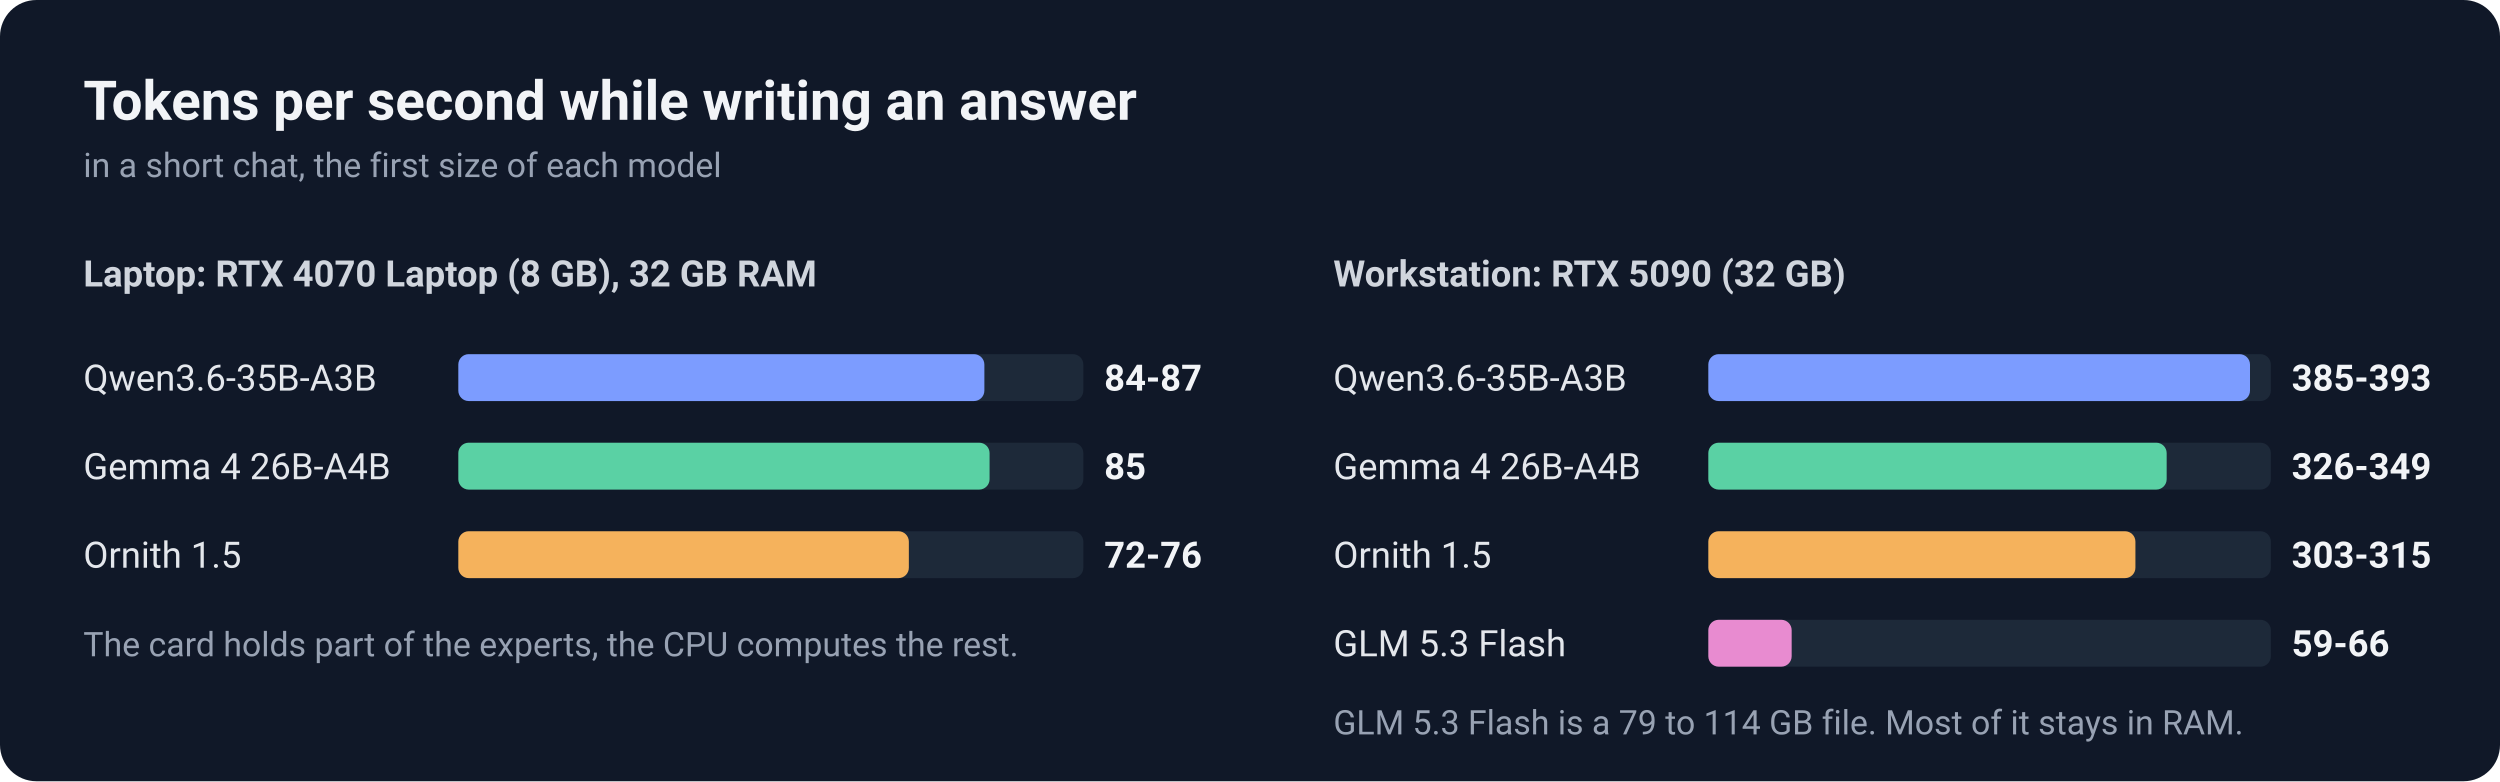
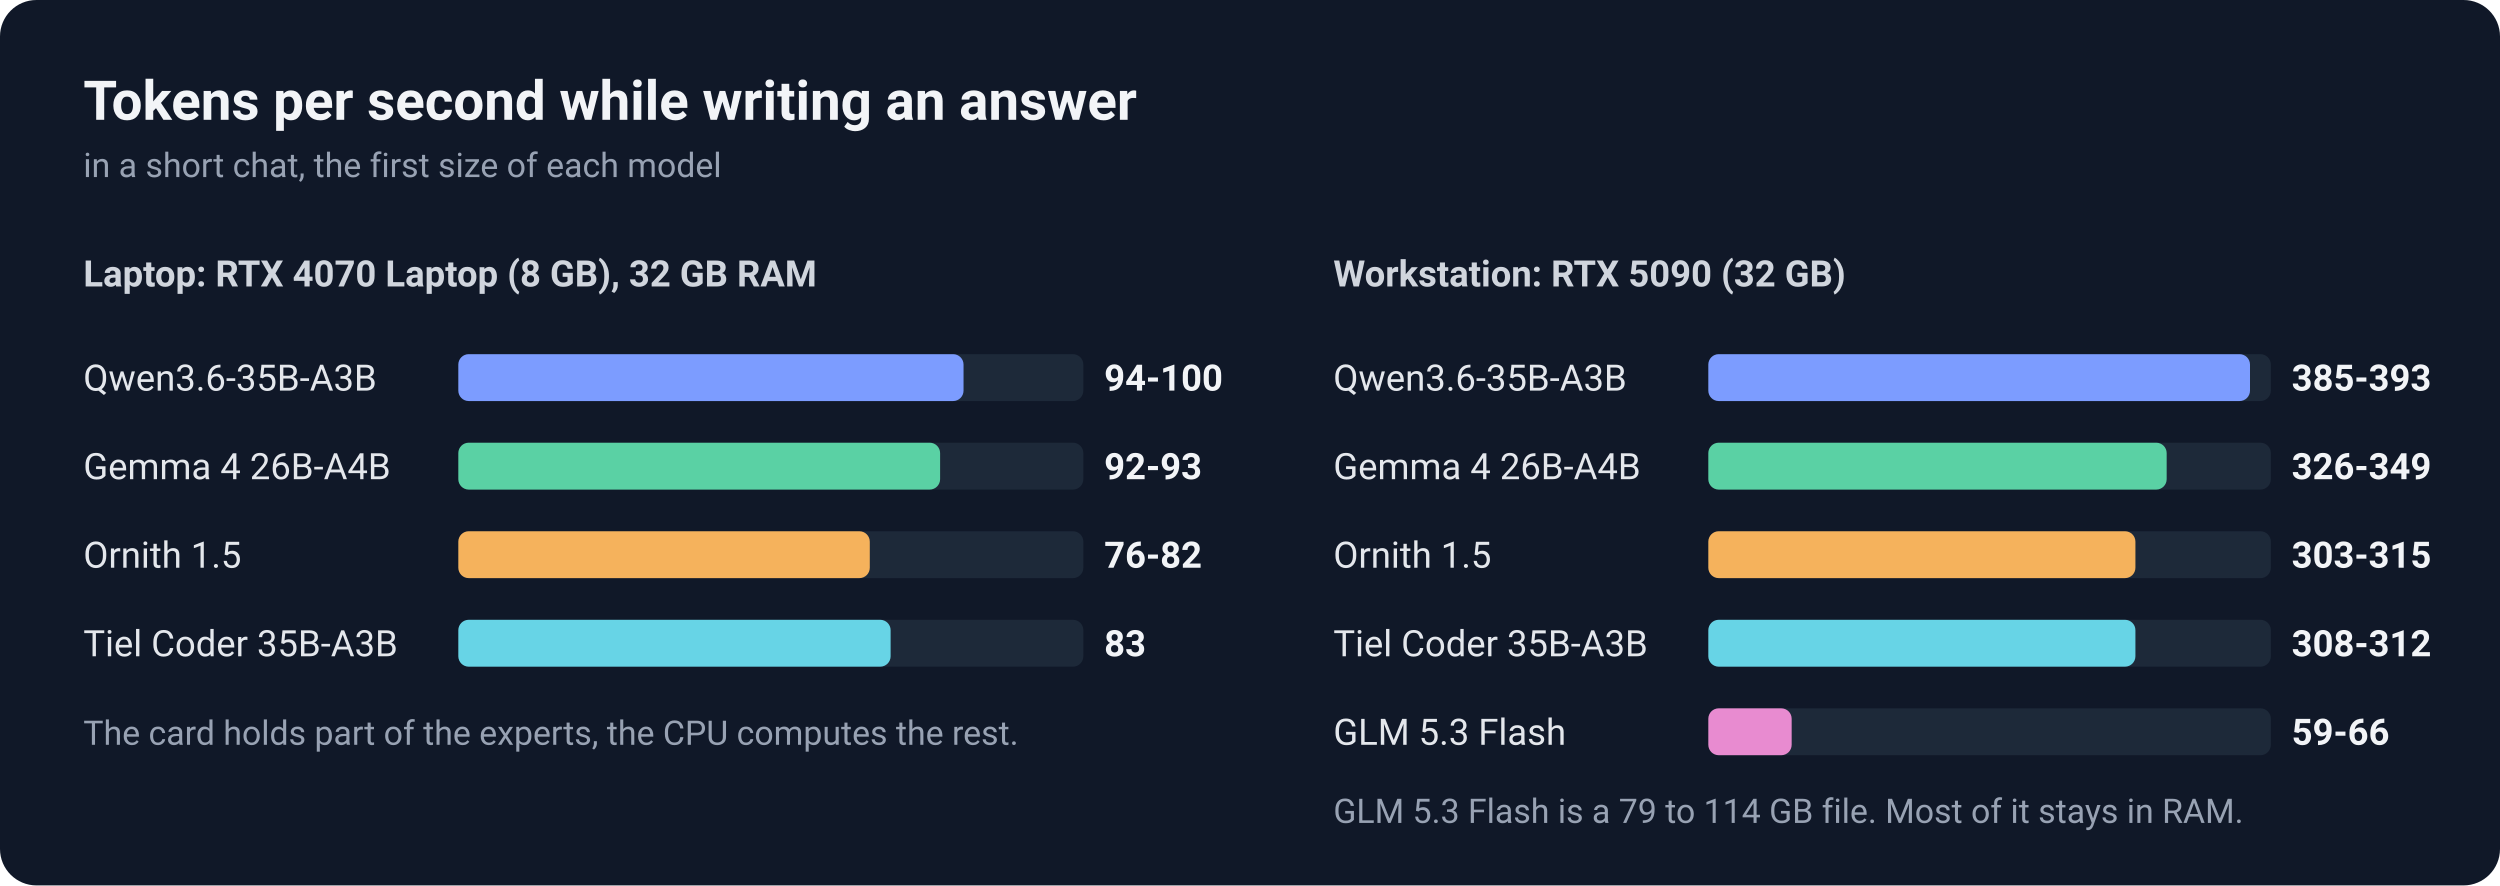
- <svg xmlns="http://www.w3.org/2000/svg" viewBox="0 0 960 300" width="960" height="300" role="img" aria-label="Writing speed in tokens per second. Laptop with an 8 GB card: Qwen3.6-35B-A3B 84 to 87, Gemma 4 26B-A4B 85, Ornith 1.5 72 to 76. Workstation with a 32 GB card: Qwen3.6-35B-A3B 385 to 393, Gemma 4 26B-A4B 326 to 349, Ornith 1.5 303 to 315, GLM 5.3 Flash 59 to 66.">
+ <svg xmlns="http://www.w3.org/2000/svg" viewBox="0 0 960 340" width="960" height="340" role="img" aria-label="Writing speed in tokens per second. Laptop with an 8 GB card: Qwen3.6-35B-A3B 94 to 100, Gemma 4 26B-A4B 92 to 93, Ornith 1.5 76 to 82, Tiel Coder 35B-A3B 83. Workstation with a 32 GB card: Qwen3.6-35B-A3B 385 to 393, Gemma 4 26B-A4B 326 to 349, Ornith 1.5 303 to 315, Tiel Coder 35B-A3B 308 to 312, GLM 5.3 Flash 59 to 66.">
  <style>
text{font-family:system-ui,-apple-system,"Segoe UI",Roboto,"Helvetica Neue",Arial,sans-serif}
.h{font-size:21px;font-weight:700;fill:#f2f4f7}
.s{font-size:13px;fill:#98a2b3}
.p{font-size:14px;font-weight:600;fill:#d0d5dd}
.m{font-size:14px;fill:#e4e7ec}
.v{font-size:14px;font-weight:700;fill:#f2f4f7}
.t{fill:#1d2939}
</style>
-   <rect width="960" height="300" rx="14" fill="#101828" />
+   <rect width="960" height="340" rx="14" fill="#101828" />
  <text x="32" y="46" class="h">Tokens per second while writing an answer</text>
  <text x="32" y="68" class="s">in a short chat, the first size of each model</text>
  <text x="32" y="110" class="p">Laptop: RTX 4070 Laptop (8 GB), 32 GB RAM</text>
  <text x="32" y="150" class="m">Qwen3.6-35B-A3B</text>
  <rect x="176" y="136" width="240" height="18" rx="4" class="t" />
-   <rect x="176" y="136" width="202" height="18" rx="4" fill="#7c9cff" />
-   <text x="424" y="150" class="v">84-87</text>
+   <rect x="176" y="136" width="194" height="18" rx="4" fill="#7c9cff" />
+   <text x="424" y="150" class="v">94-100</text>
  <text x="32" y="184" class="m">Gemma 4 26B-A4B</text>
  <rect x="176" y="170" width="240" height="18" rx="4" class="t" />
-   <rect x="176" y="170" width="204" height="18" rx="4" fill="#5ad1a4" />
-   <text x="424" y="184" class="v">85</text>
+   <rect x="176" y="170" width="185" height="18" rx="4" fill="#5ad1a4" />
+   <text x="424" y="184" class="v">92-93</text>
  <text x="32" y="218" class="m">Ornith 1.5</text>
  <rect x="176" y="204" width="240" height="18" rx="4" class="t" />
-   <rect x="176" y="204" width="173" height="18" rx="4" fill="#f5b25c" />
-   <text x="424" y="218" class="v">72-76</text>
-   <text x="32" y="252" class="s">The card holds part of the experts, the CPU computes the rest.</text>
+   <rect x="176" y="204" width="158" height="18" rx="4" fill="#f5b25c" />
+   <text x="424" y="218" class="v">76-82</text>
+   <text x="32" y="252" class="m">Tiel Coder 35B-A3B</text>
+   <rect x="176" y="238" width="240" height="18" rx="4" class="t" />
+   <rect x="176" y="238" width="166" height="18" rx="4" fill="#67d4e6" />
+   <text x="424" y="252" class="v">83</text>
+   <text x="32" y="286" class="s">The card holds part of the experts, the CPU computes the rest.</text>
  <text x="512" y="110" class="p">Workstation: RTX 5090 (32 GB)</text>
  <text x="512" y="150" class="m">Qwen3.6-35B-A3B</text>
  <rect x="656" y="136" width="216" height="18" rx="4" class="t" />
  <rect x="656" y="136" width="208" height="18" rx="4" fill="#7c9cff" />
  <text x="880" y="150" class="v">385-393</text>
  <text x="512" y="184" class="m">Gemma 4 26B-A4B</text>
  <rect x="656" y="170" width="216" height="18" rx="4" class="t" />
  <rect x="656" y="170" width="176" height="18" rx="4" fill="#5ad1a4" />
  <text x="880" y="184" class="v">326-349</text>
  <text x="512" y="218" class="m">Ornith 1.5</text>
  <rect x="656" y="204" width="216" height="18" rx="4" class="t" />
  <rect x="656" y="204" width="164" height="18" rx="4" fill="#f5b25c" />
  <text x="880" y="218" class="v">303-315</text>
-   <text x="512" y="252" class="m">GLM 5.3 Flash</text>
+   <text x="512" y="252" class="m">Tiel Coder 35B-A3B</text>
  <rect x="656" y="238" width="216" height="18" rx="4" class="t" />
-   <rect x="656" y="238" width="32" height="18" rx="4" fill="#e88bd0" />
-   <text x="880" y="252" class="v">59-66</text>
-   <text x="512" y="282" class="s">GLM 5.3 Flash is a 79 to 114 GB file. Most of it stays in RAM.</text>
+   <rect x="656" y="238" width="164" height="18" rx="4" fill="#67d4e6" />
+   <text x="880" y="252" class="v">308-312</text>
+   <text x="512" y="286" class="m">GLM 5.3 Flash</text>
+   <rect x="656" y="272" width="216" height="18" rx="4" class="t" />
+   <rect x="656" y="272" width="32" height="18" rx="4" fill="#e88bd0" />
+   <text x="880" y="286" class="v">59-66</text>
+   <text x="512" y="316" class="s">GLM 5.3 Flash is a 79 to 114 GB file. Most of it stays in RAM.</text>
</svg>
